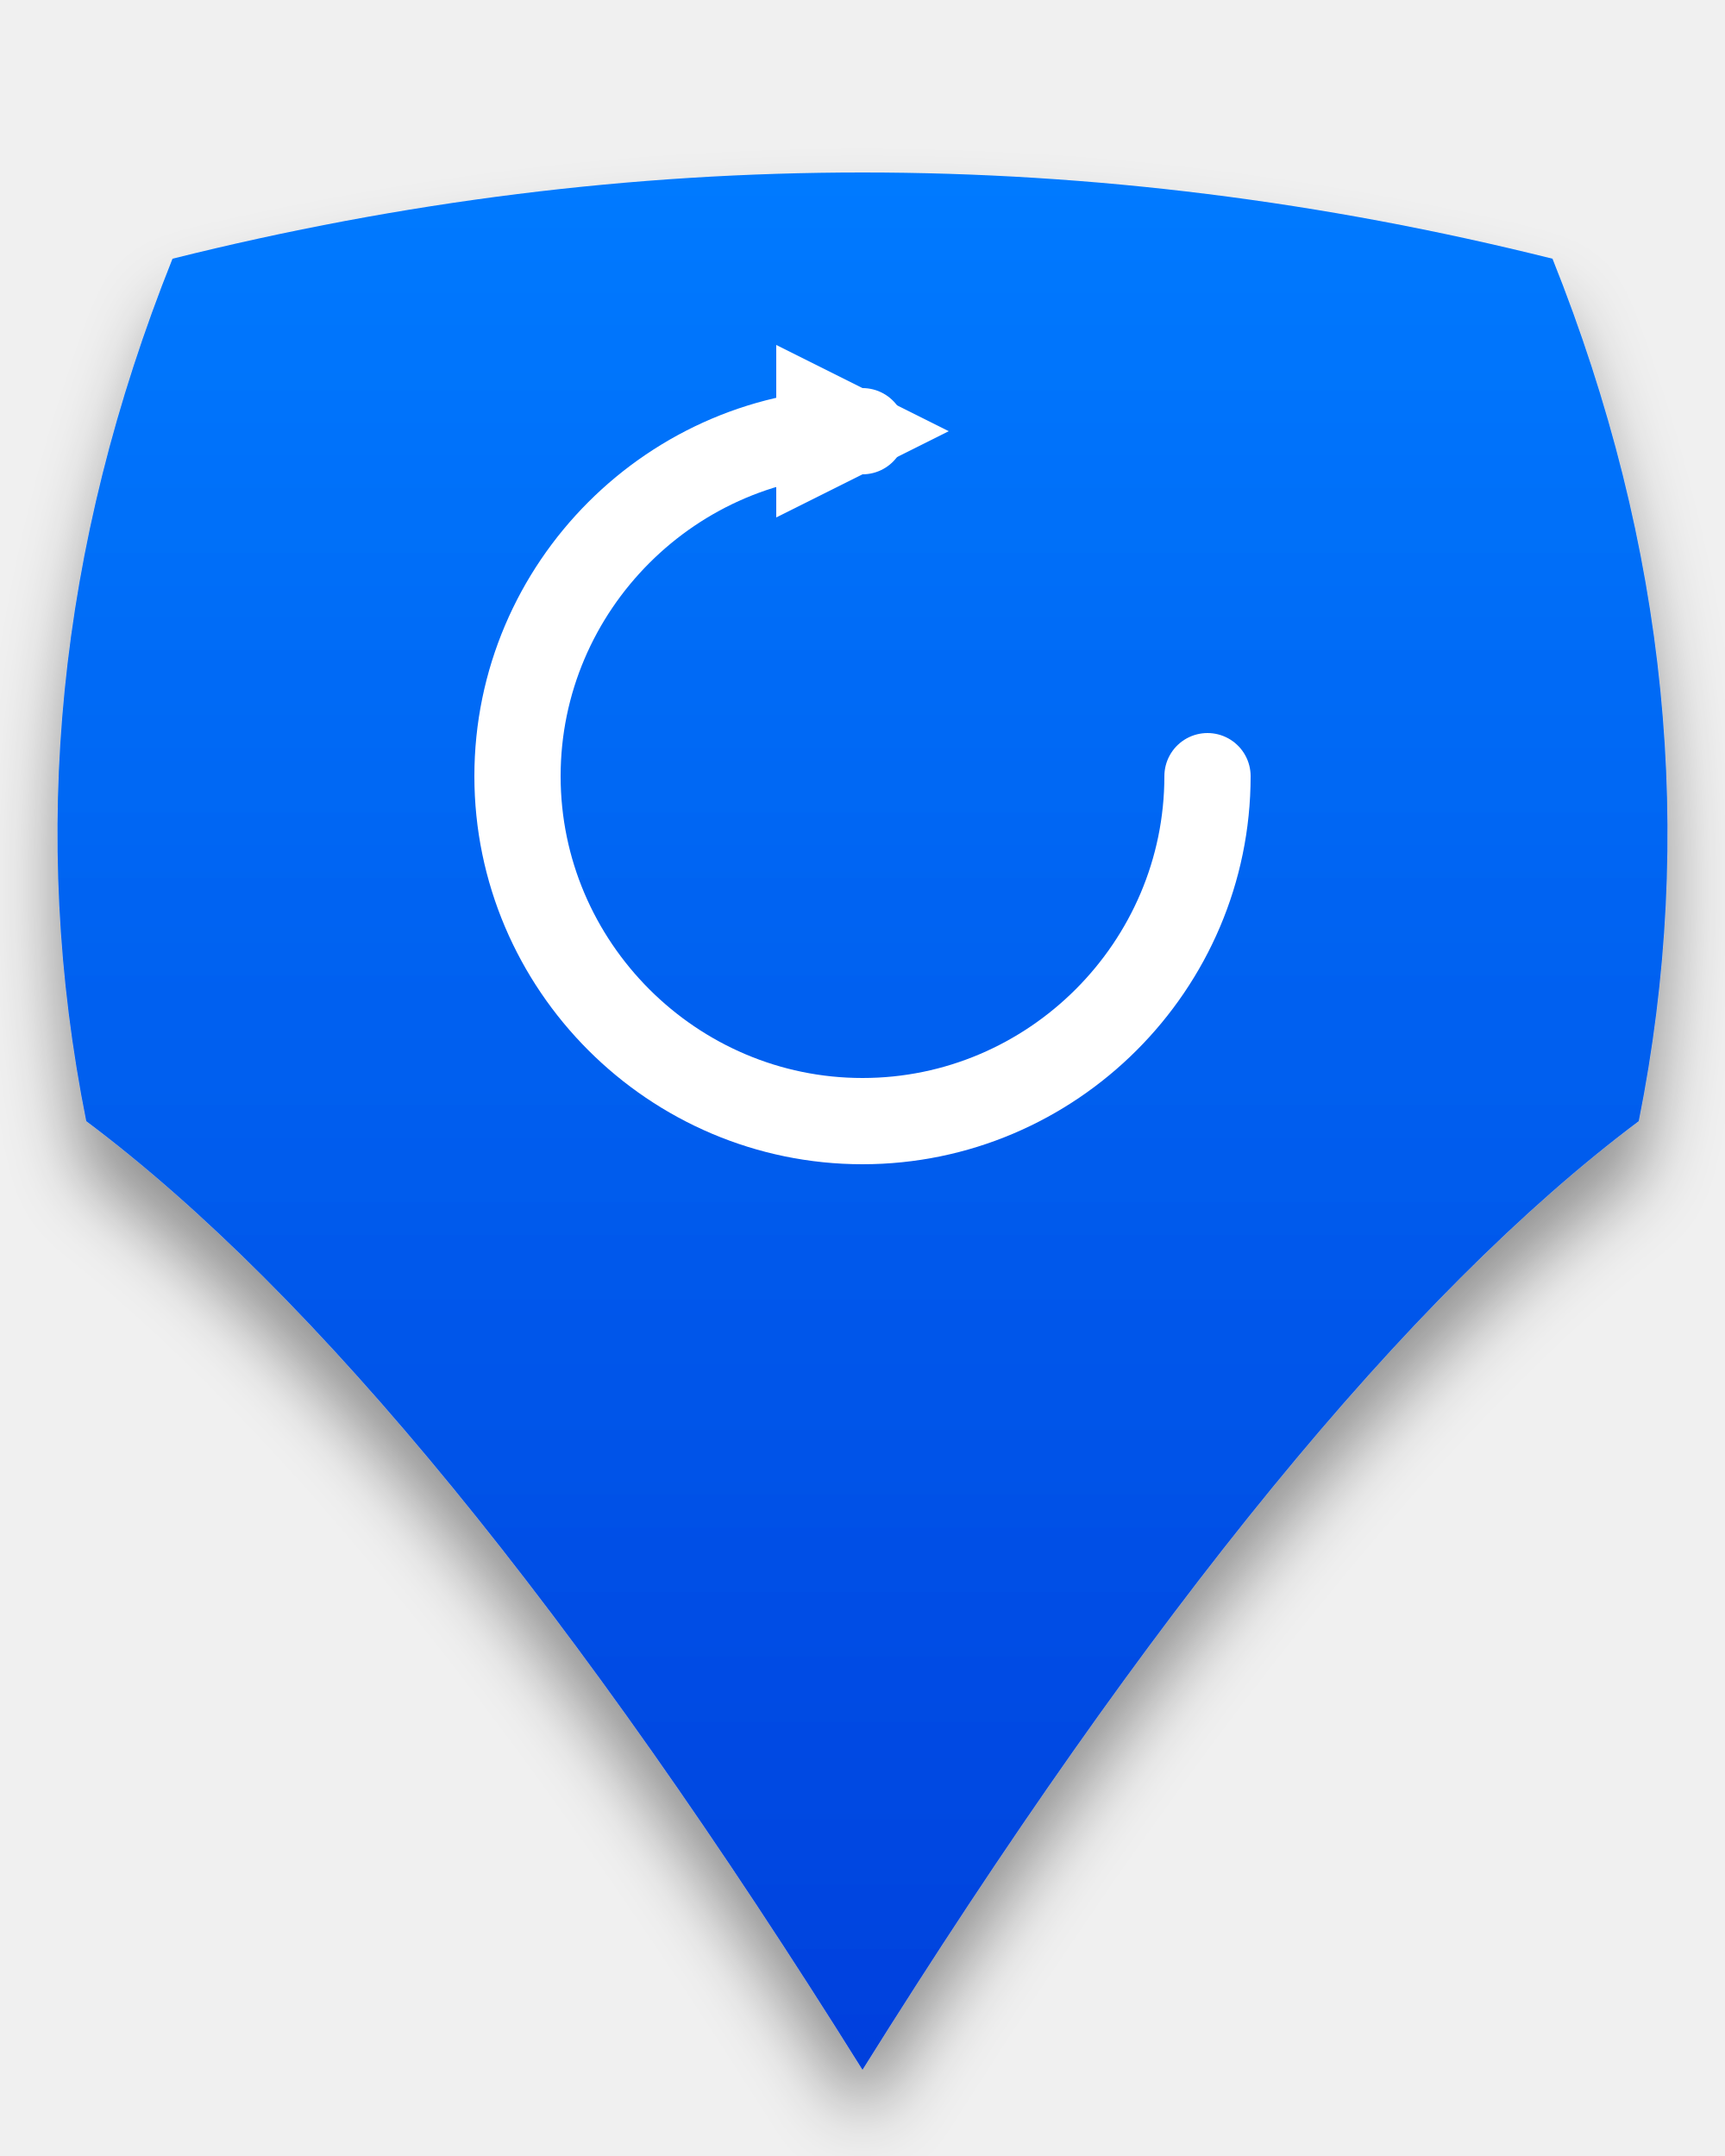
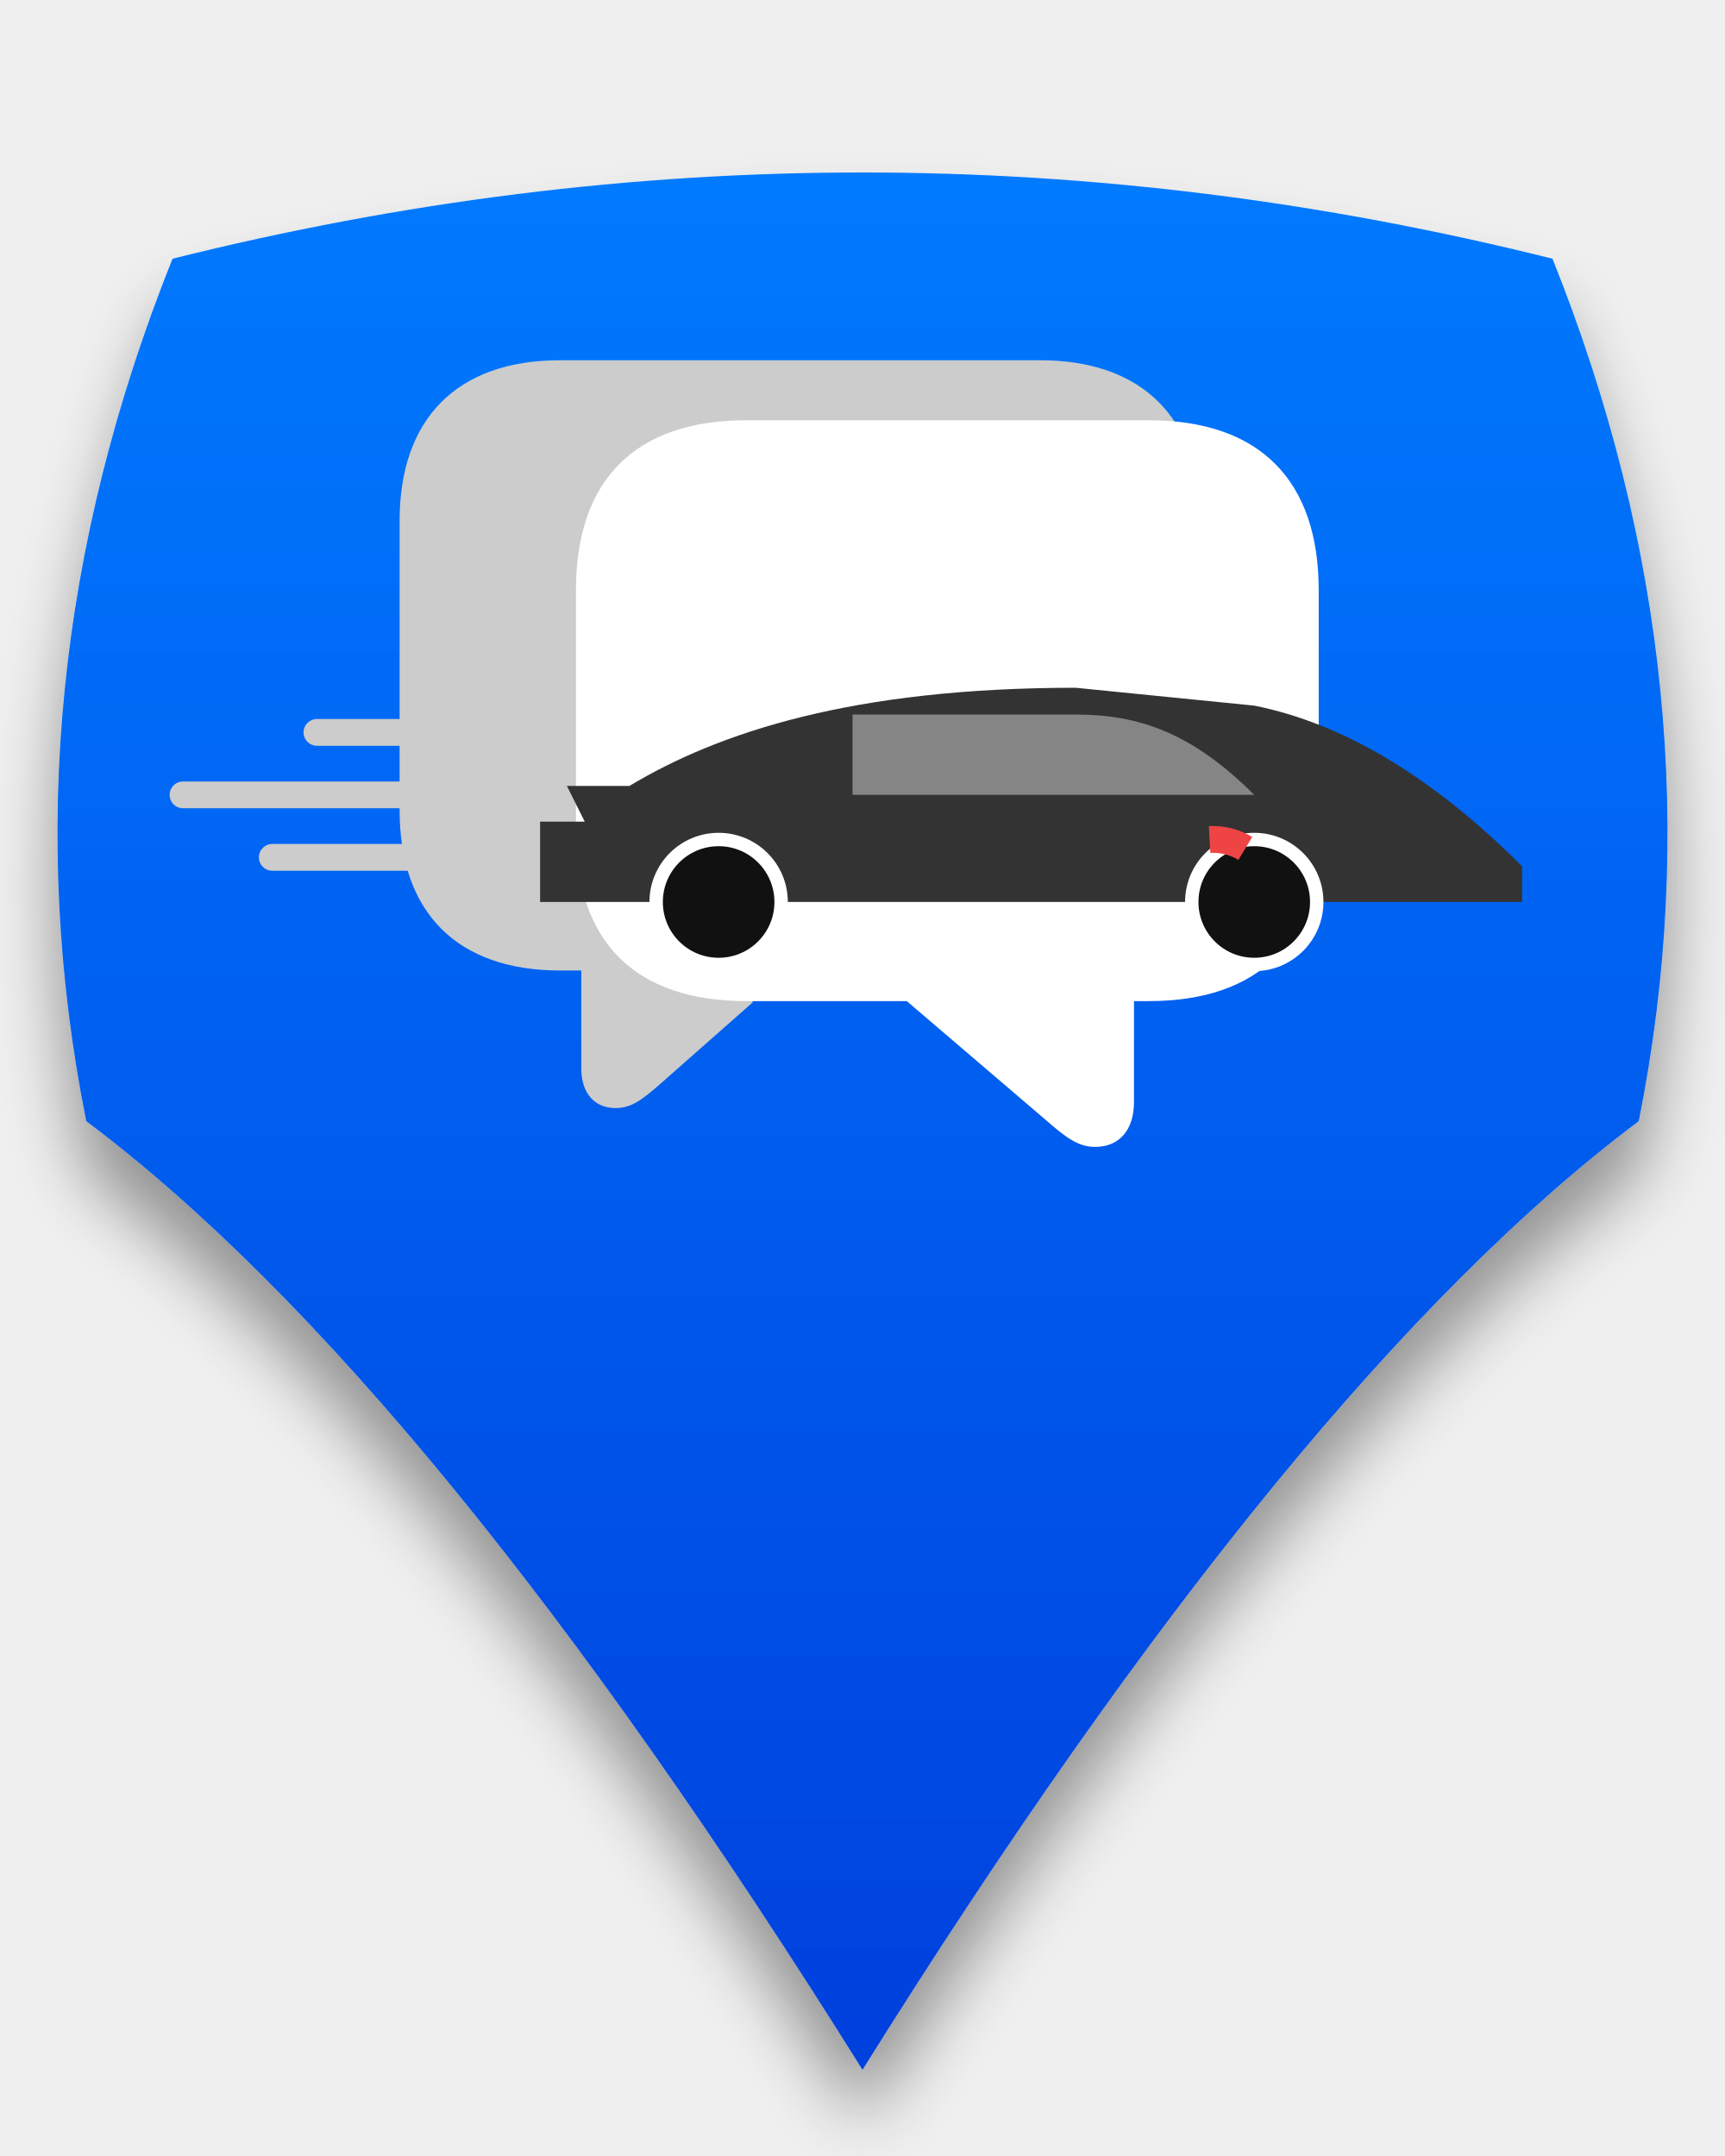
<svg xmlns="http://www.w3.org/2000/svg" width="200" height="250" viewBox="0 0 100 125">
  <defs>
    <linearGradient id="mainGradient" x1="0%" y1="0%" x2="0%" y2="100%">
      <stop offset="0%" style="stop-color:#007AFF;stop-opacity:1" />
      <stop offset="100%" style="stop-color:#0040DD;stop-opacity:1" />
    </linearGradient>
    <filter id="shadowBottom" x="-20%" y="-20%" width="140%" height="140%">
      <feDropShadow dx="0" dy="3" stdDeviation="2" flood-color="#000000" flood-opacity="0.4" />
    </filter>
  </defs>
  <path d="M10,15 Q50,5 90,15 Q100,40 95,65 Q75,80 50,120 Q25,80 5,65 Q0,40 10,15 Z" fill="url(#mainGradient)" filter="url(#shadowBottom)" />
  <g id="mark_23">
-     <path d="M70 45 C70 56 61 65 50 65 C39 65 30 56 30 45 C30 34 39 25 50 25" stroke="white" stroke-width="5" fill="none" stroke-linecap="round" />
-     <path d="M45 20 L55 25 L45 30" fill="white" />
+     <g transform="translate(20.81, 18.2) scale(0.75)">
+       <path d="M64.985 14.524L43.857 14.524C34.387 14.524 28.916 20.149 28.916 29.443L28.916 45.703C28.916 48.579 29.44 51.099 30.447 53.207L23.313 59.502C21.885 60.754 21.05 61.392 19.841 61.392C18.171 61.392 17.183 60.205 17.183 58.315L17.183 50.757L15.535 50.757C7.581 50.757 3.142 46.252 3.142 38.386L3.142 15.974C3.142 8.108 7.581 3.582 15.535 3.582L52.647 3.582C60.117 3.582 64.465 7.572 64.985 14.524Z" fill="#CCCCCC" fill-opacity="1.0" />
+       <g transform="translate(60, 45) scale(1.15) translate(-70, -50)">
+         <path d="M43.857 57.063L54.646 57.063L63.919 64.995C65.325 66.226 66.16 66.863 67.302 66.863C68.972 66.863 69.917 65.676 69.917 63.852L69.917 57.063L70.906 57.063C78.376 57.063 82.332 53.042 82.332 45.659L82.332 29.443C82.332 22.061 78.376 18.018 70.906 18.018L43.857 18.018C36.365 18.018 32.41 22.061 32.41 29.443L32.41 45.703C32.41 53.064 36.365 57.063 43.857 57.063Z" fill="#FFFFFF" fill-opacity="1.0" />
+         <g transform="translate(57, 36) scale(0.6)">
+           <path d="M-45,20                   L-45,15 L-40,15                   L-42,11 L-35,11                   C-25,5 -10,0 15,0                   L35,2 C45,4 55,10 65,20                   L65,24 L-45,24 Z" fill="#333333" />
+           <path d="M-10,3 L15,3 C22,3 28,5 35,12 L-10,12 Z" fill="#FFFFFF" fill-opacity="0.4" />
+           <circle cx="-25" cy="24" r="7" fill="#111111" stroke="#FFFFFF" stroke-width="1.5" />
+           <circle cx="35" cy="24" r="7" fill="#111111" stroke="#FFFFFF" stroke-width="1.5" />
+           <path d="M30,17 A7,7 0 0 1 34,18" stroke="#EF4444" stroke-width="3" fill="none" />
+           <g stroke="#CCCCCC" stroke-width="3" stroke-linecap="round">
+             <line x1="-70" y1="5" x2="-52" y2="5" />
+             <line x1="-85" y1="12" x2="-55" y2="12" />
+             <line x1="-75" y1="19" x2="-53" y2="19" />
+           </g>
+         </g>
+       </g>
+     </g>
  </g>
</svg>
